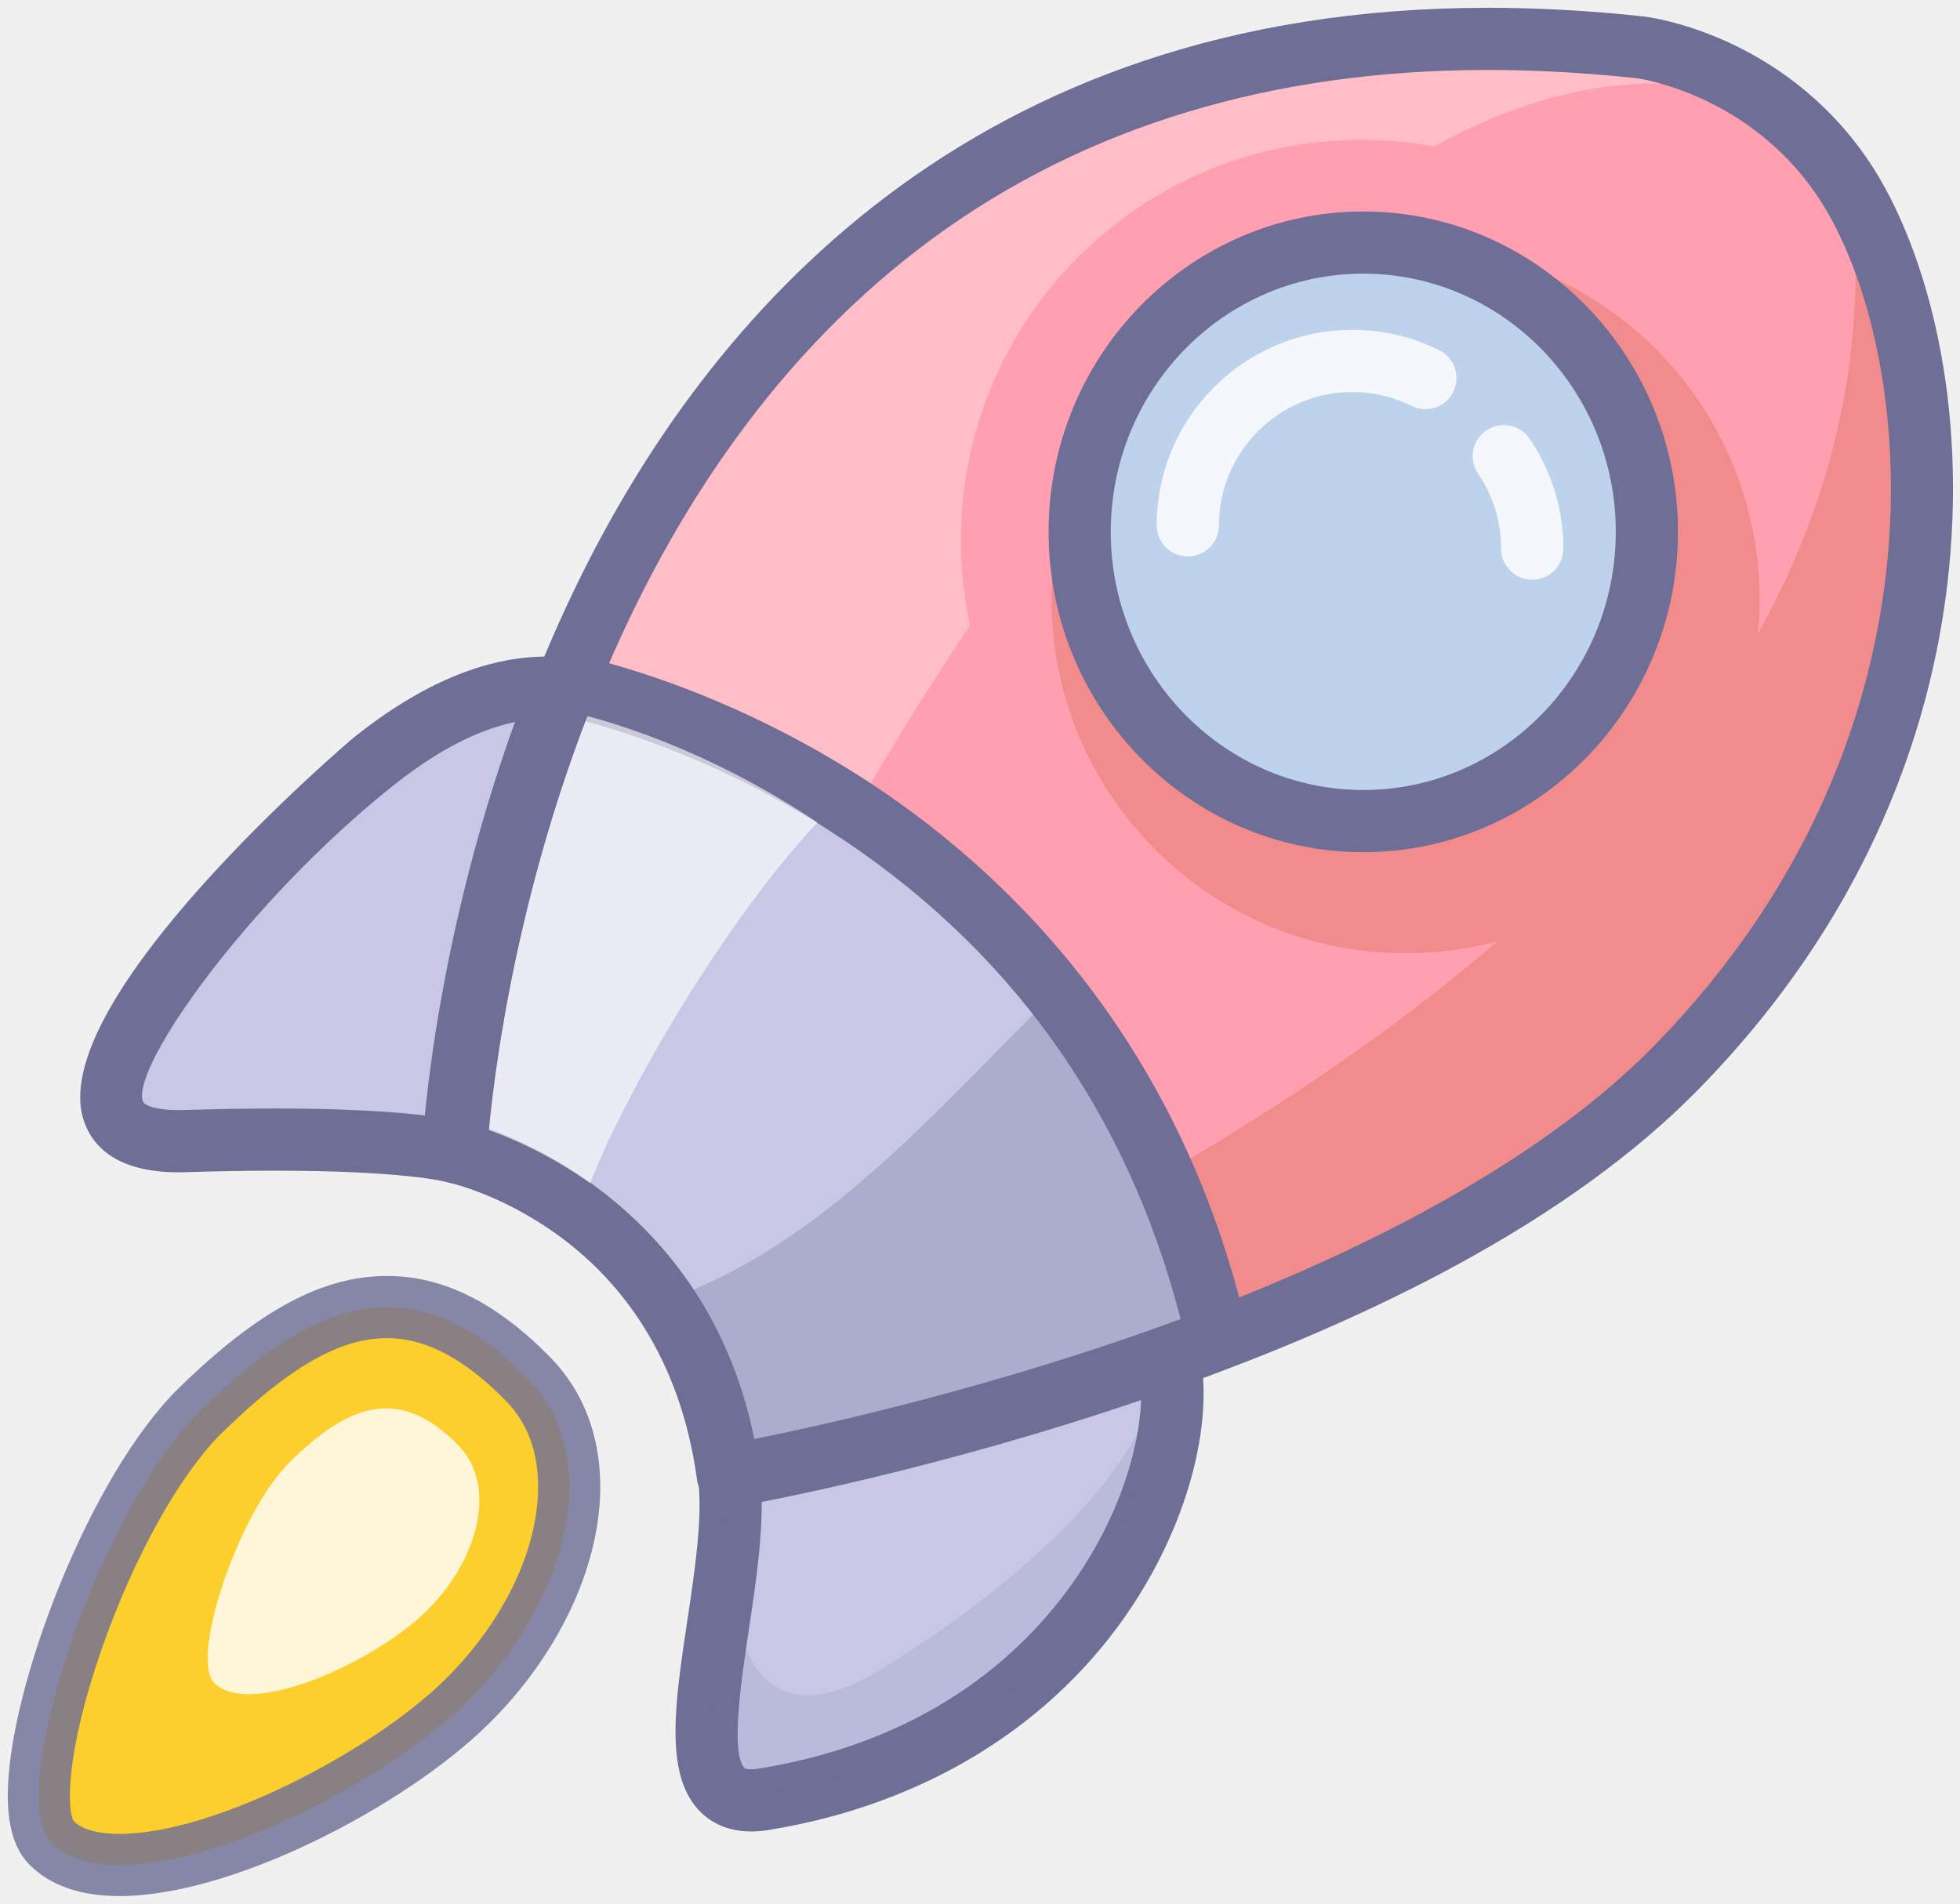
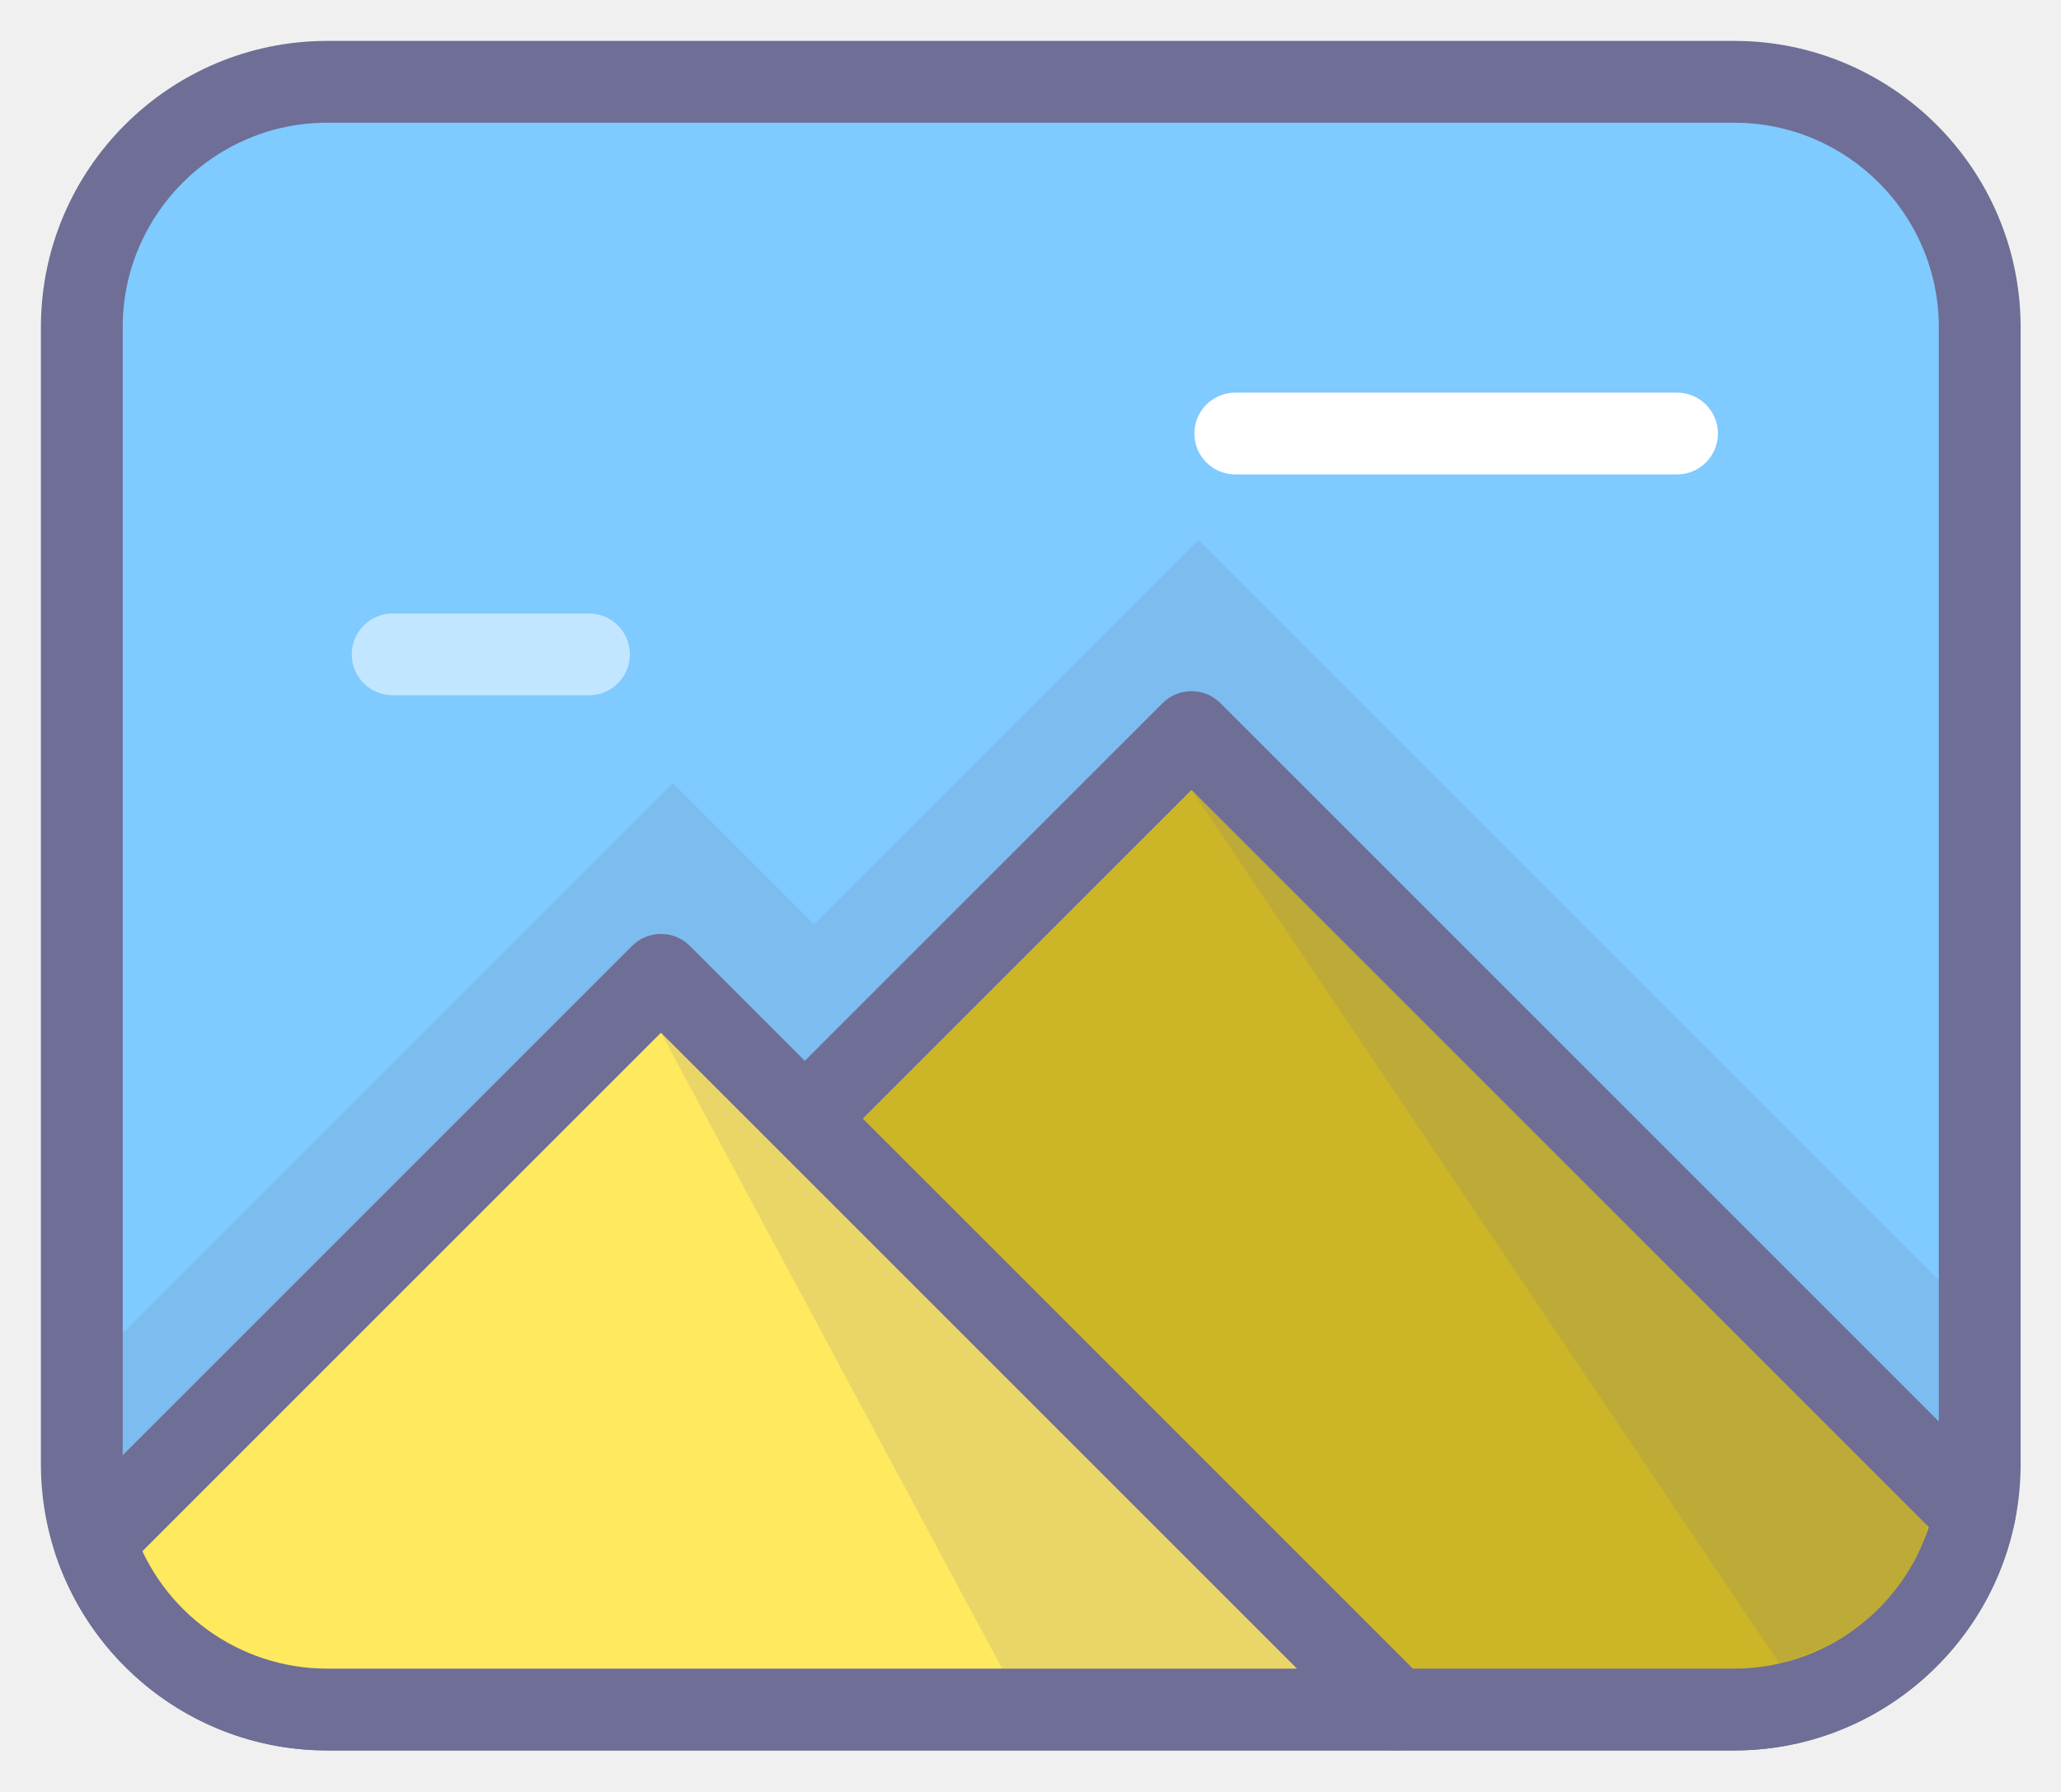
- <svg xmlns="http://www.w3.org/2000/svg" t="1716011561030" class="icon" viewBox="0 0 1054 1024" version="1.1" p-id="20796" width="32.938" height="32">
-   <path d="M552.907 622.442l7.954 1.881s53.275 47.541 67.177 103.182c15.202 60.778-40.28 211.642-217.461 240.274-60.803 9.835-10.934-108.594-18.5-173.652l160.829-171.684z" fill="#C8C8E6" p-id="20797" />
-   <path d="M403.895 985.074c-15.118 0-24.163-6.817-29.087-12.535-17.329-20.13-11.733-57.392-5.25-100.54 4.088-27.198 8.314-55.323 5.919-75.942a16.711 16.711 0 0 1 4.405-13.359l160.829-171.684a16.707 16.707 0 0 1 16.05-4.84l7.954 1.881a16.702 16.702 0 0 1 7.281 3.795c2.332 2.082 57.288 51.654 72.268 111.6 9.542 38.161-4.293 93.175-35.256 140.147-42.362 64.268-111.884 107.131-195.759 120.686-3.239 0.522-6.391 0.79-9.354 0.79z m5.467-184.938c1.296 23.377-2.78 50.508-6.738 76.837-3.904 25.977-9.802 65.238-2.474 73.752 0.192 0.226 0.786 0.915 3.745 0.915 1.183 0 2.533-0.121 4.017-0.359 95.52-15.436 146.898-66.207 173.176-106.078 29.463-44.703 36.585-90.245 30.734-113.639-9.718-38.909-41.526-74.295-55.457-88.356l-147.002 156.929z" fill="#6E6E96" p-id="20798" />
-   <path d="M107.921 758.464C52.427 812.713 2.433 965.362 27.586 991.026c37.204 37.952 167.345-20.865 222.836-75.127 55.486-54.245 74.663-132.235 33.626-174.075-63.081-64.368-116.536-41.614-176.127 16.64z" fill="#FFC800" opacity=".81" p-id="20799" />
-   <path d="M64.243 1019.82s0.004 0 0 0c-21.129 0-37.48-5.751-48.594-17.095-7.9-8.059-11.649-20.627-11.461-38.412 0.61-56.937 44.067-170.902 92.043-217.803 42.613-41.651 77.117-60.226 111.876-60.226 30.224 0 58.972 14.341 87.88 43.837 17.831 18.182 27.097 42.671 26.805 70.822-0.447 42.759-23.135 90.203-60.682 126.91-44.481 43.499-136.687 91.967-197.866 91.967z m143.867-300.103c-25.338 0-52.632 15.636-88.502 50.701-22.901 22.387-47.879 67.328-65.192 117.292-19.565 56.456-18.286 86.697-14.7 91.829 5.534 5.622 16.414 6.846 24.531 6.846 50.788 0 135.504-44.318 174.493-82.442 31.34-30.638 50.262-69.271 50.621-103.357 0.205-19.352-5.597-35.185-17.246-47.06-22.299-22.75-43.235-33.81-64.005-33.81z" fill="#6E6E96" opacity=".81" p-id="20800" />
-   <path d="M385.27 452.229l6.909-8.861s-58.563-139.872-191.433-33.701c-47.202 37.71-217.247 207.709-101.317 204.094 115.922-3.607 145.752 6.065 145.752 6.065l140.089-167.596z" fill="#C8C8E6" p-id="20801" />
-   <path d="M245.181 636.544c-1.647 0-3.306-0.242-4.932-0.744-0.861-0.242-22.913-6.132-92.318-6.132-14.821 0-30.968 0.268-47.979 0.798-37.179 1.195-50.182-14.224-54.696-27.102-22.633-64.59 143.357-205.406 145.059-206.76 36.084-28.832 70.926-43.453 103.554-43.453 77.764 0 112.302 80.339 113.736 83.758a16.707 16.707 0 0 1-2.24 16.74l-6.909 8.861a9.041 9.041 0 0 1-0.355 0.439l-140.089 167.596a16.719 16.719 0 0 1-12.828 5.998z m-97.251-40.314c49.835 0 77.171 2.93 90.843 5.187l133.706-159.98c-9.659-17.2-35.704-54.851-78.617-54.851-24.853 0-52.673 12.159-82.684 36.138-78.074 62.375-140.783 151.291-134.375 169.581 0.807 2.307 7.118 4.79 19.06 4.79 0.991 0 1.998-0.017 3.043-0.05 17.359-0.535 33.852-0.815 49.024-0.815z" fill="#6E6E96" p-id="20802" />
-   <path d="M901.257 574.37c175.721-179.266 143.742-400.86 88.657-480.138-42.508-61.179-107.746-68.753-107.746-68.753C278.468-40.055 245.181 619.784 245.181 619.784s127.178 28.05 146.906 174.309c0 0 353.215-60.644 509.17-219.722z" fill="#FF9FB0" p-id="20803" />
-   <path d="M396.346 555.524s246.606-533.049 510.897-509.944c0 0-444.982-149.498-607.992 380.371l97.096 129.573z" fill="#FFFFFF" opacity=".31" p-id="20804" />
-   <path d="M156.244 785.937c-28.427 27.779-54.044 105.986-41.158 119.127 19.056 19.448 85.731-10.675 114.158-38.475 28.431-27.791 38.249-67.741 17.233-89.188-32.318-32.974-59.704-21.317-90.233 8.535z" fill="#FFFFFF" opacity=".81" p-id="20805" />
-   <path d="M731.998 290.473m-215.258 0a215.258 215.258 0 1 0 430.516 0 215.258 215.258 0 1 0-430.516 0Z" fill="#FF9FB0" p-id="20806" />
-   <path d="M755.839 322.347m-190.371 0a190.371 190.371 0 1 0 380.743 0 190.371 190.371 0 1 0-380.743 0Z" fill="#F28C8C" p-id="20807" />
-   <path d="M405.312 741.431c26.353 29.392 0 0 7.67 56.845 0 0 347.79-89.948 503.745-249.018 152.407-155.475 133.33-340.358 80.937-420.129 10.303 284.282-279.467 476.163-592.352 612.302z" fill="#F28C8C" p-id="20808" />
-   <path d="M580.598 286.05a155.583 152.511 90 1 0 305.022 0 155.583 152.511 90 1 0-305.022 0Z" fill="#BED3EB" p-id="20809" />
-   <path d="M733.109 458.353c-93.313 0-169.226-77.296-169.226-172.302s75.913-172.302 169.226-172.302 169.23 77.296 169.23 172.302-75.917 172.302-169.23 172.302z m0-311.167c-74.872 0-135.788 62.295-135.788 138.864s60.916 138.864 135.788 138.864c74.876 0 135.792-62.295 135.792-138.864s-60.916-138.864-135.792-138.864z" fill="#6E6E96" p-id="20810" />
-   <path d="M654.643 719.918c-68.724-300.324-352.053-352.049-352.053-352.049l-0.008 0.004c-52.841 131.955-58.83 250.635-58.83 250.635s127.821 28.188 147.65 175.191c0.004 0.004 127.391-21.877 263.241-73.781z" fill="#C8C8E6" p-id="20811" />
-   <path d="M391.401 810.422a16.719 16.719 0 0 1-16.569-14.483c-17.956-133.109-129.974-160.031-134.735-161.113a16.778 16.778 0 0 1-13.049-17.154c0.251-4.966 6.742-122.998 60.009-256.01 0.84-2.098 2.098-4.008 3.699-5.609a16.886 16.886 0 0 1 14.834-4.627c3.026 0.552 74.977 14.111 156.219 65.739 75.11 47.729 172.361 138.354 209.13 299.029a16.719 16.719 0 0 1-10.332 19.348c-135.83 51.896-264.608 74.88-269.206 74.88z m-129.924-203.876c34.287 12.297 120.728 54.053 143.583 167.542 36.794-7.344 130.237-27.883 229.837-64.615-29.171-112.862-93.008-201.427-189.912-263.384-56.113-35.875-108.39-52.406-132.093-58.634-37.066 97.802-48.351 186.823-51.415 219.091z" fill="#6E6E96" p-id="20812" />
-   <path d="M823.969 311.81a16.719 16.719 0 0 1-16.719-16.719c0-14.55-4.322-28.548-12.502-40.481a16.723 16.723 0 0 1 27.586-18.905 104.599 104.599 0 0 1 18.358 59.386 16.727 16.727 0 0 1-16.723 16.719zM638.772 299.275a16.719 16.719 0 0 1-16.719-16.719c0-57.977 47.164-105.142 105.134-105.142 16.485 0 32.276 3.712 46.926 11.03a16.719 16.719 0 0 1-14.947 29.91 70.91 70.91 0 0 0-31.975-7.503c-39.532 0-71.695 32.167-71.695 71.704a16.727 16.727 0 0 1-16.723 16.719z" fill="#FFFFFF" opacity=".83" p-id="20813" />
-   <path d="M307.058 383.054l-0.004 0.008c-47.47 126.969-52.853 241.16-52.853 241.16s19.908-16.61 58.061 26.608c13.547-44.866 71.24-148.436 127.261-208.449-70.32-47.148-132.465-59.328-132.465-59.328z" fill="#FFFFFF" opacity=".63" p-id="20814" />
-   <path d="M352.525 701.126c82.713-26.207 144.294-96.573 207.287-159.746 0-0.008 76.786 102.25 85.267 175.12 0 0-116.009 49.656-250.74 72.887 0 0.004-2.98-61.973-41.814-88.26z" fill="#6E6E96" opacity=".31" p-id="20815" />
-   <path d="M392.087 810.811a16.732 16.732 0 0 1-16.569-14.479c-17.856-132.373-129.255-159.153-133.991-160.231a16.778 16.778 0 0 1-13.049-17.154c0.318-6.253 8.573-154.881 82.383-305.938C379.711 172.123 520.493 4.184 800.257 4.184c26.972 0 55.135 1.572 83.712 4.677 3.093 0.359 73.392 9.225 119.675 75.833 27.022 38.893 53.075 115.395 45.158 213.456-6.006 74.366-34.408 184.683-135.604 287.923-66.584 67.917-174.192 126.358-319.84 173.715-107.708 35.018-194.789 50.157-198.443 50.784a16.577 16.577 0 0 1-2.83 0.238zM262.903 607.821c34.157 12.268 120.08 53.827 142.839 166.66 30.341-6.052 99.148-21.066 177.728-46.642 138.271-45.004 244.031-102.12 305.846-165.172 167.78-171.165 139.366-383.339 86.864-458.896-37.409-53.84-95.428-61.618-96.009-61.689-27.198-2.951-54.145-4.46-79.917-4.46-116.093 0-216.449 30.395-298.285 90.346-65.597 48.055-119.788 115.249-161.063 199.717-58.684 120.11-74.325 241.285-78.003 280.136z" fill="#6E6E96" p-id="20816" />
-   <path d="M392.789 814.811s-13.71 142.062 82.291 82.291c96.001-59.775 148.152-122.764 148.152-165.113 0 0-0.744 220.453-232.566 232.562 0.004 0-28.849-118.772 2.123-149.74z" fill="#6E6E96" opacity=".15" p-id="20817" />
+ <svg xmlns="http://www.w3.org/2000/svg" t="1716047067317" class="icon" viewBox="0 0 1178 1024" version="1.1" p-id="59116" width="36.812" height="32">
+   <path d="M1131.543 836.968c0 77.151-63.123 140.274-140.274 140.274H187.032c-77.151 0-140.274-63.123-140.274-140.274V187.032c0-77.151 63.123-140.274 140.274-140.274h804.237c77.151 0 140.274 63.123 140.274 140.274v649.936z" fill="#7FCAFF" p-id="59117" />
+   <path d="M1108.164 836.968c0 64.456-52.439 116.895-116.895 116.895H187.032c-64.456 0-116.895-52.439-116.895-116.895V187.032c0-64.456 52.439-116.895 116.895-116.895h804.237c64.456 0 116.895 52.439 116.895 116.895v649.936z m46.758-649.936c0-90.238-73.415-163.653-163.653-163.653H187.032C96.794 23.379 23.379 96.794 23.379 187.032v649.936c0 90.238 73.415 163.653 163.653 163.653h804.237c90.238 0 163.653-73.415 163.653-163.653V187.032z" fill="#6E6E96" p-id="59118" />
+   <path d="M224.438 397.443h112.219a23.379 23.379 0 0 0 0-46.758H224.438a23.379 23.379 0 0 0 0 46.758z" fill="#FFFFFF" opacity=".52" p-id="59119" />
+   <path d="M70.137 762.155l314.447-314.447L465.242 528.365l219.763-219.763 423.16 423.16v150.603s-0.851 92.773-92.773 92.773H175.342s-114.613-40.086-114.613-100.82V813.589L70.137 762.155z" fill="#6E6E96" opacity=".15" p-id="59120" />
+   <path d="M706.046 271.196h252.493a23.379 23.379 0 1 0 0-46.758h-252.493a23.379 23.379 0 1 0 0 46.758z" fill="#FFFFFF" p-id="59121" />
+   <path d="M1128.888 864.008l-11.007-8.688-436.86-436.837-221.016 221.016L797.752 977.242H991.269c67.897 0 124.919-48.909 137.618-113.234z" fill="#CCB527" p-id="59122" />
+   <path d="M1143.359 845.651l-11.007-8.688c0.72 0.57 1.412 1.178 2.048 1.833l-436.851-436.841a23.37 23.37 0 0 0-33.058 0l-221.02 221.016a23.37 23.37 0 0 0 0 33.058l337.752 337.742a23.374 23.374 0 0 0 16.529 6.85H991.269c77.922 0 145.441-55.548 160.553-132.082a23.388 23.388 0 0 0-8.463-22.888zM991.269 953.863h-193.517c6.2 0 12.148 2.455 16.529 6.85l-337.747-337.742a23.37 23.37 0 0 1 0 33.058l221.02-221.011a23.37 23.37 0 0 1-33.058 0l436.851 436.832c0.65 0.655 1.328 1.258 2.048 1.833l11.012 8.683a23.379 23.379 0 0 1-8.459-22.888C1095.156 914.17 1046.921 953.863 991.269 953.863z" fill="#6E6E96" p-id="59123" />
+   <path d="M377.786 557.271L60.729 874.328l-6.775 6.771C72.564 936.796 125.283 977.242 187.032 977.242h610.72l-419.966-419.971z" fill="#FFE95F" p-id="59124" />
+   <path d="M361.252 540.737L44.196 857.789l-6.775 6.775a23.365 23.365 0 0 0-5.639 23.935C54.183 955.565 116.577 1000.621 187.032 1000.621h610.72a23.379 23.379 0 0 0 16.529-39.908l-419.966-419.971a23.37 23.37 0 0 0-33.063-0.005zM797.752 953.863H187.032c-50.312 0-94.881-32.221-110.905-80.171a23.365 23.365 0 0 1-5.639 23.935l6.775-6.775 317.057-317.052a23.379 23.379 0 0 1-33.063 0l419.971 419.971a23.365 23.365 0 0 1-5.069-25.474 23.365 23.365 0 0 1 21.593-14.434z" fill="#6E6E96" p-id="59125" />
+   <path d="M681.021 451.547l336.036 499.413s77.455-19.807 84.277-79.11l-420.312-420.303z" fill="#6E6E96" opacity=".15" p-id="59126" />
+   <path d="M377.786 590.329L572.785 953.863h168.53z" fill="#6E6E96" opacity=".15" p-id="59127" />
</svg>
